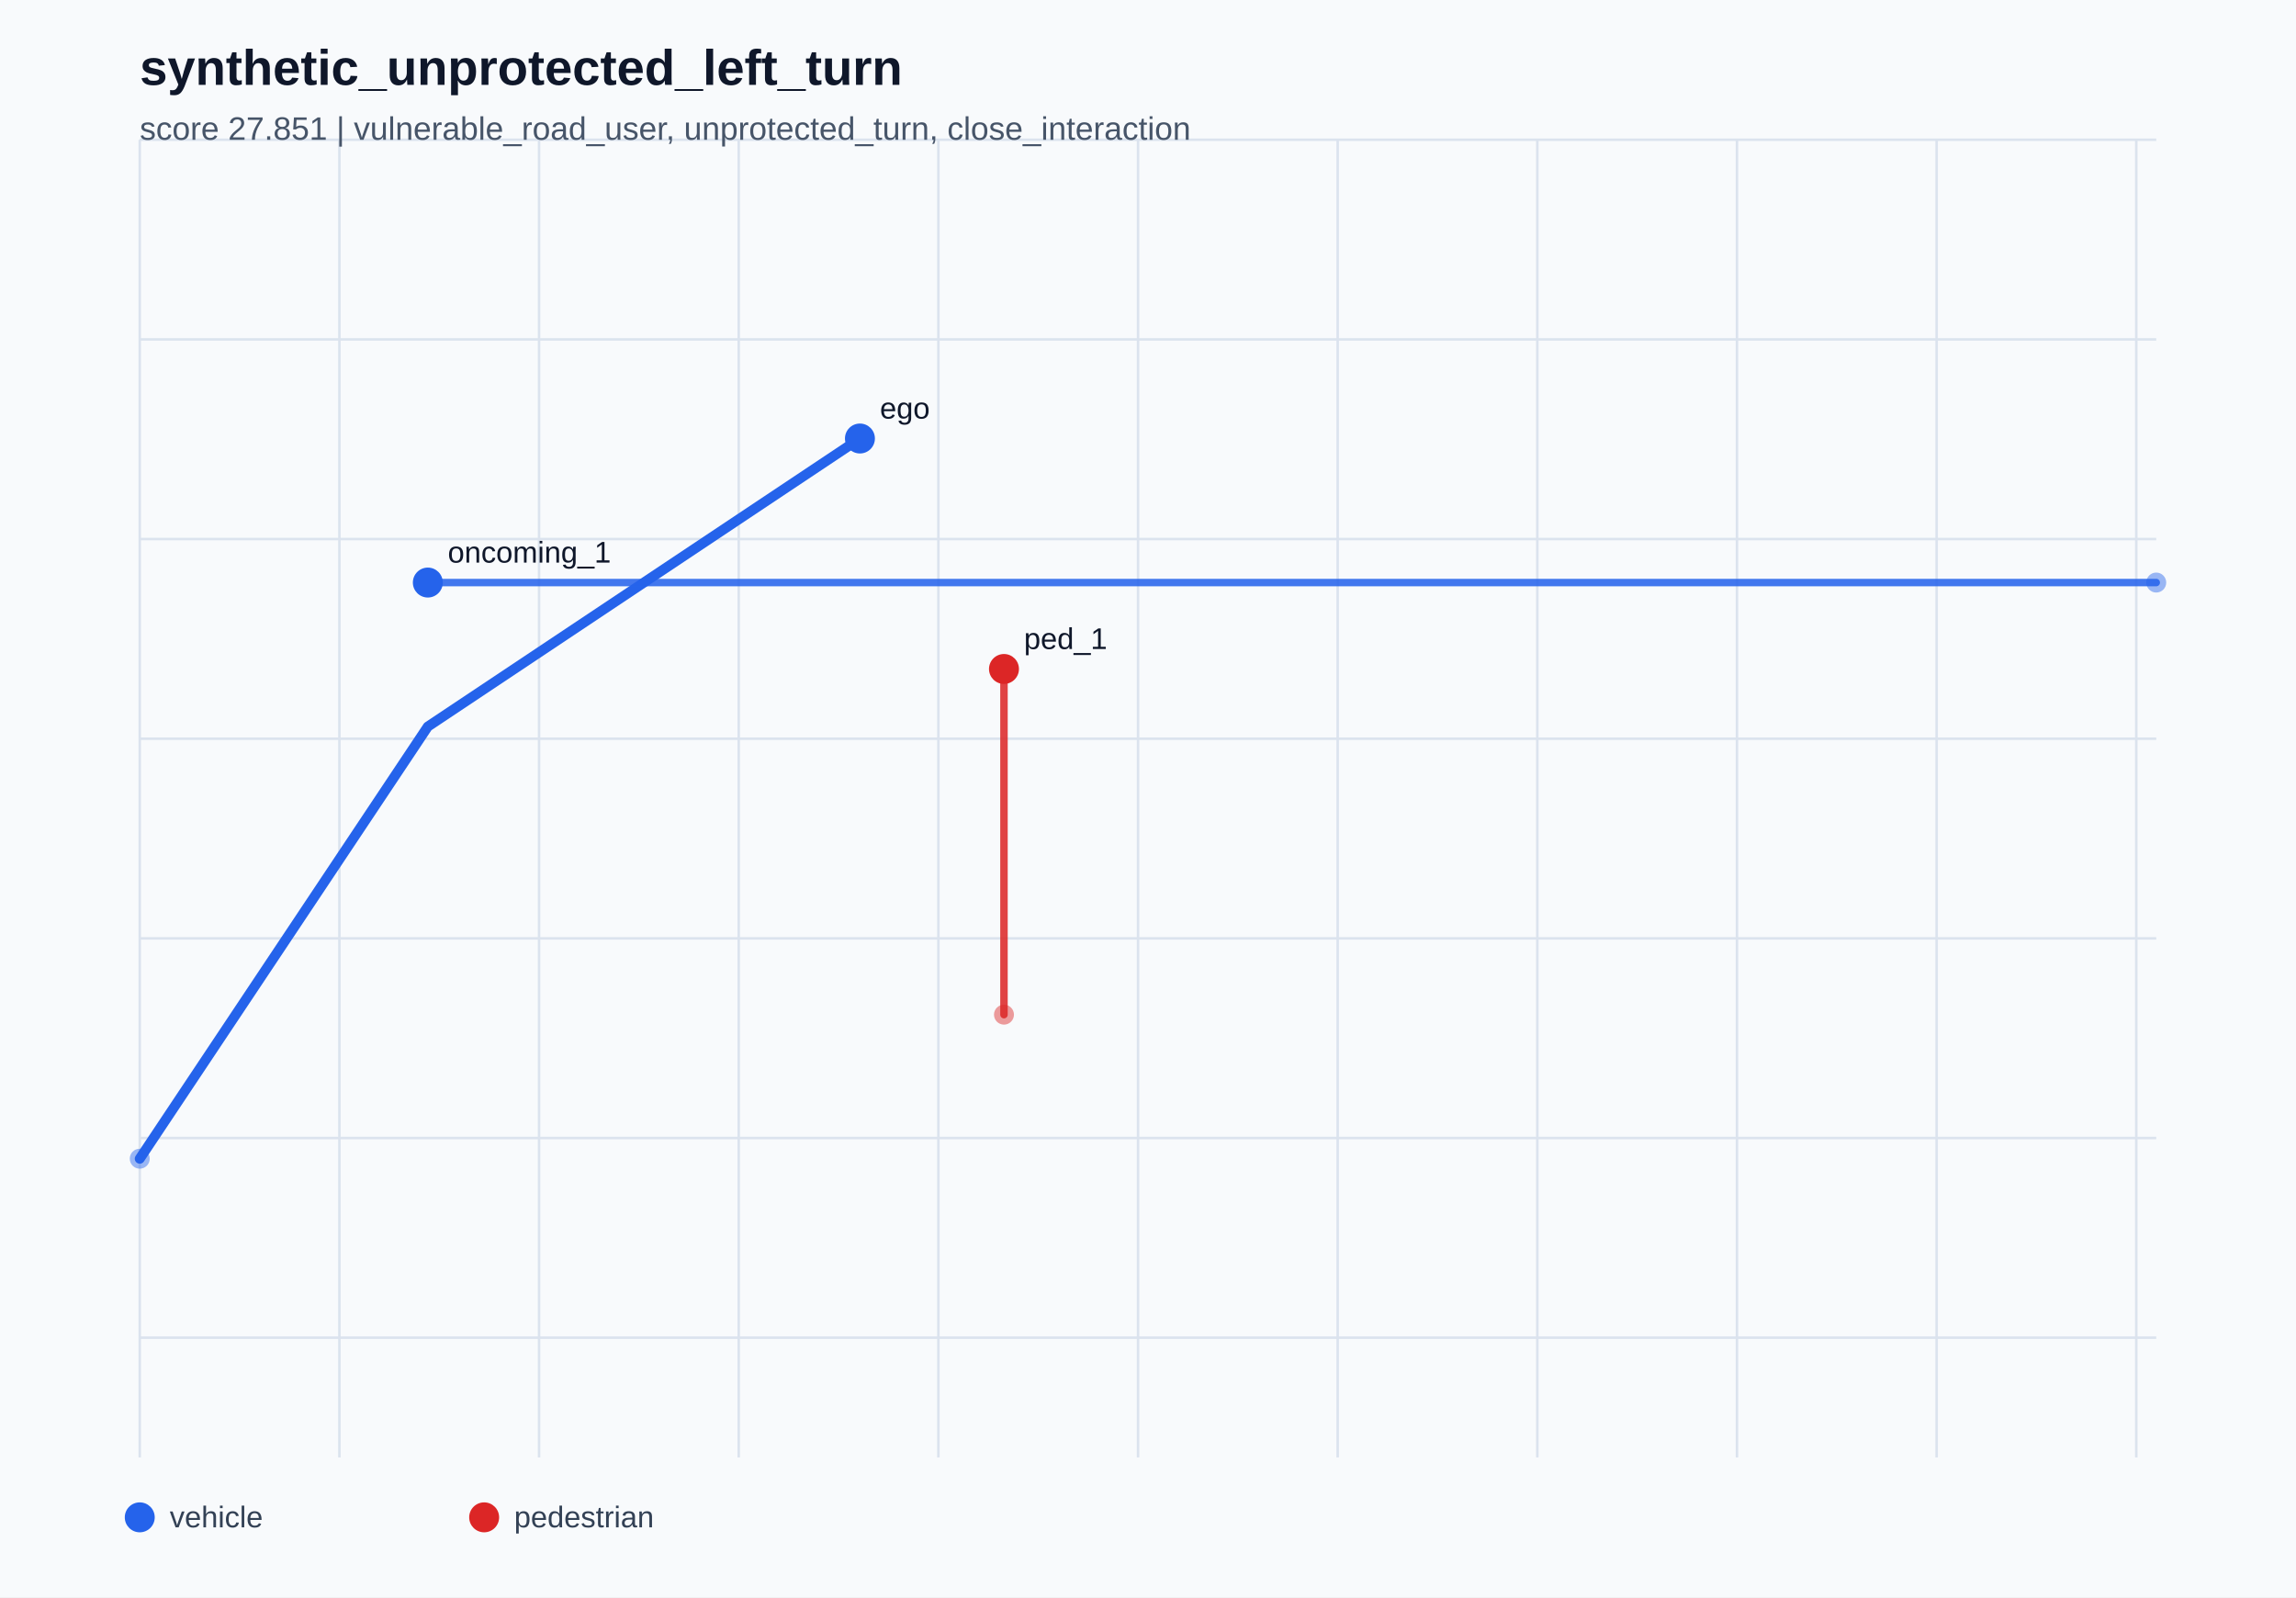
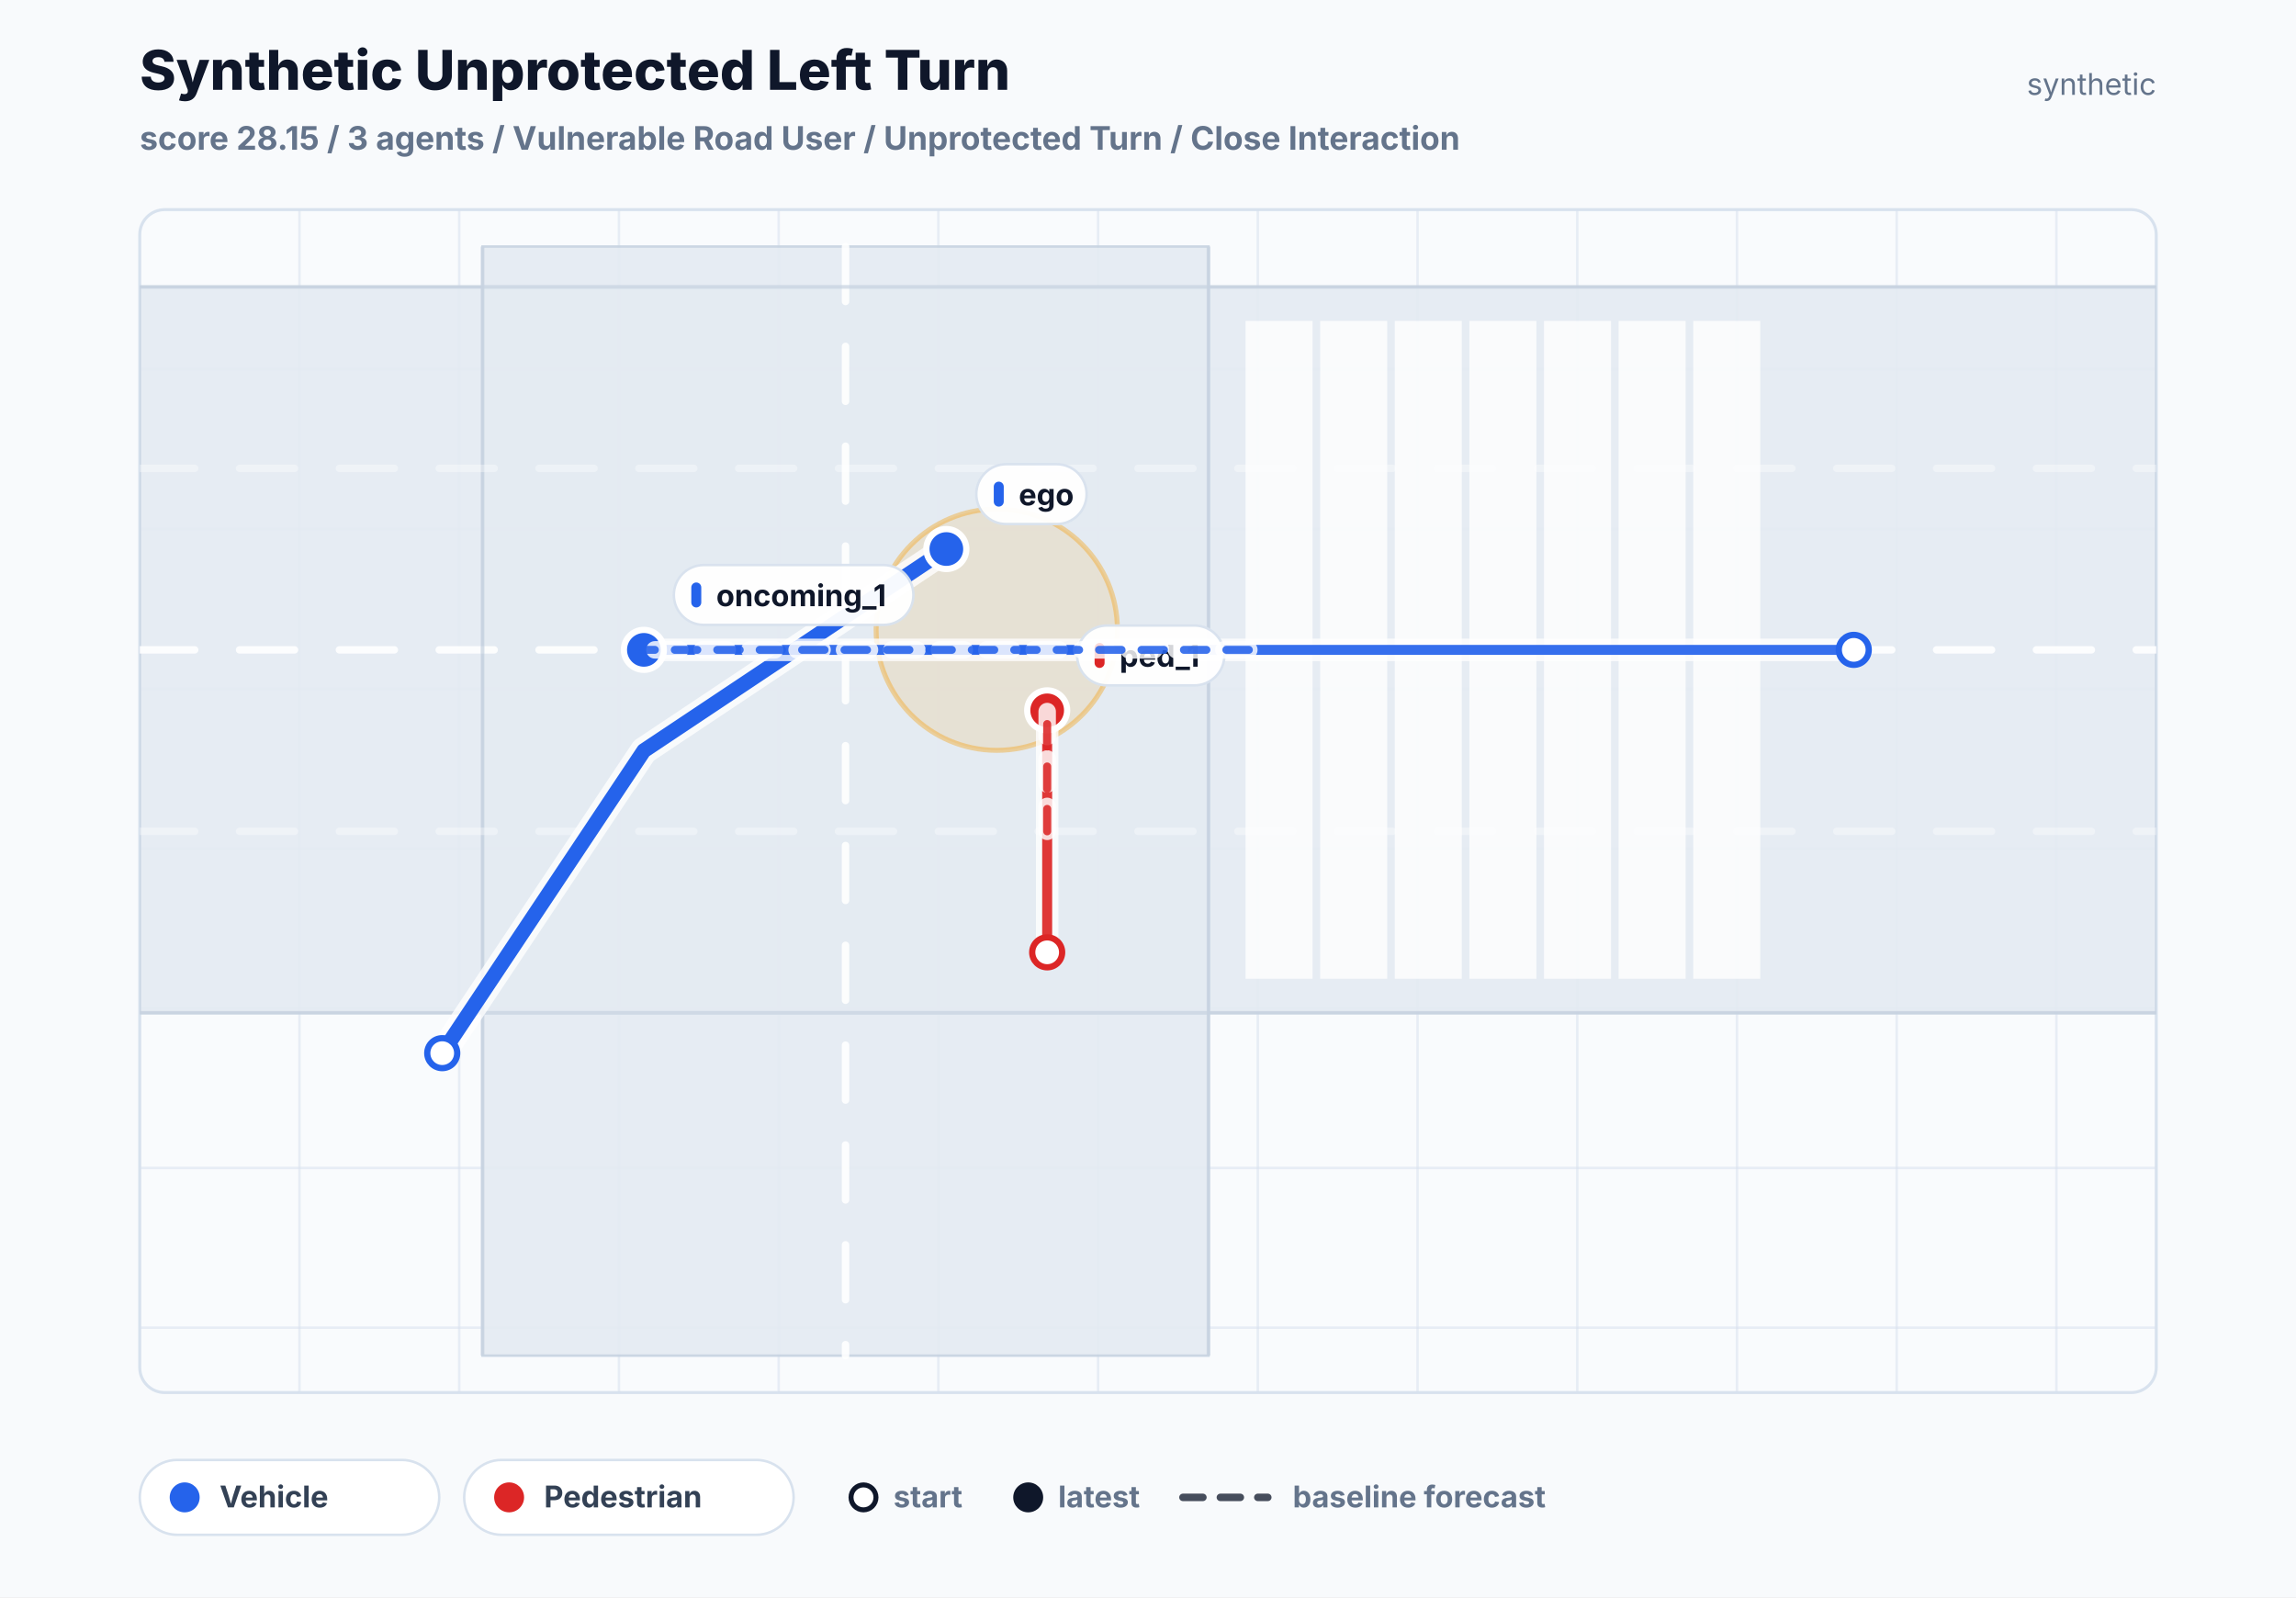
<svg xmlns="http://www.w3.org/2000/svg" width="920" height="640" viewBox="0 0 920 640" role="img">
+   <defs>
+     <clipPath id="scenario-plot-clip">
+       <rect x="56" y="84" width="808" height="474" rx="10" />
+     </clipPath>
+   </defs>
  <rect x="0" y="0" width="920" height="640" fill="#f8fafc" />
-   <line x1="56" y1="56" x2="56" y2="584" stroke="#dbe3ee" stroke-width="1" />
-   <line x1="136" y1="56" x2="136" y2="584" stroke="#dbe3ee" stroke-width="1" />
-   <line x1="216" y1="56" x2="216" y2="584" stroke="#dbe3ee" stroke-width="1" />
-   <line x1="296" y1="56" x2="296" y2="584" stroke="#dbe3ee" stroke-width="1" />
-   <line x1="376" y1="56" x2="376" y2="584" stroke="#dbe3ee" stroke-width="1" />
-   <line x1="456" y1="56" x2="456" y2="584" stroke="#dbe3ee" stroke-width="1" />
-   <line x1="536" y1="56" x2="536" y2="584" stroke="#dbe3ee" stroke-width="1" />
-   <line x1="616" y1="56" x2="616" y2="584" stroke="#dbe3ee" stroke-width="1" />
-   <line x1="696" y1="56" x2="696" y2="584" stroke="#dbe3ee" stroke-width="1" />
-   <line x1="776" y1="56" x2="776" y2="584" stroke="#dbe3ee" stroke-width="1" />
-   <line x1="856" y1="56" x2="856" y2="584" stroke="#dbe3ee" stroke-width="1" />
-   <line x1="56" y1="56" x2="864" y2="56" stroke="#dbe3ee" stroke-width="1" />
-   <line x1="56" y1="136" x2="864" y2="136" stroke="#dbe3ee" stroke-width="1" />
-   <line x1="56" y1="216" x2="864" y2="216" stroke="#dbe3ee" stroke-width="1" />
-   <line x1="56" y1="296" x2="864" y2="296" stroke="#dbe3ee" stroke-width="1" />
-   <line x1="56" y1="376" x2="864" y2="376" stroke="#dbe3ee" stroke-width="1" />
-   <line x1="56" y1="456" x2="864" y2="456" stroke="#dbe3ee" stroke-width="1" />
-   <line x1="56" y1="536" x2="864" y2="536" stroke="#dbe3ee" stroke-width="1" />
-   <text x="56" y="34" fill="#0f172a" font-size="20" font-family="Arial, sans-serif" font-weight="700">synthetic_unprotected_left_turn</text>
-   <text x="56" y="56" fill="#475569" font-size="13" font-family="Arial, sans-serif">score 27.851 | vulnerable_road_user, unprotected_turn, close_interaction</text>
-   <circle cx="56" cy="608" r="6" fill="#2563eb" />
-   <text x="68" y="612" fill="#334155" font-size="12" font-family="Arial, sans-serif">vehicle</text>
-   <circle cx="194" cy="608" r="6" fill="#dc2626" />
-   <text x="206" y="612" fill="#334155" font-size="12" font-family="Arial, sans-serif">pedestrian</text>
-   <polyline points="56.00,464.29 171.43,291.14 344.57,175.71" fill="none" stroke="#2563eb" stroke-width="4" stroke-linecap="round" stroke-linejoin="round" opacity="1.0" />
-   <circle cx="56.00" cy="464.29" r="4" fill="#2563eb" opacity="0.45" />
-   <circle cx="344.57" cy="175.71" r="6" fill="#2563eb" />
-   <text x="352.57" y="167.71" fill="#0f172a" font-size="12" font-family="Arial, sans-serif">ego</text>
-   <polyline points="864.00,233.43 517.71,233.43 171.43,233.43" fill="none" stroke="#2563eb" stroke-width="3" stroke-linecap="round" stroke-linejoin="round" opacity="0.86" />
-   <circle cx="864.00" cy="233.43" r="4" fill="#2563eb" opacity="0.45" />
-   <circle cx="171.43" cy="233.43" r="6" fill="#2563eb" />
-   <text x="179.43" y="225.43" fill="#0f172a" font-size="12" font-family="Arial, sans-serif">oncoming_1</text>
-   <polyline points="402.29,406.57 402.29,337.31 402.29,268.06" fill="none" stroke="#dc2626" stroke-width="3" stroke-linecap="round" stroke-linejoin="round" opacity="0.86" />
-   <circle cx="402.29" cy="406.57" r="4" fill="#dc2626" opacity="0.45" />
-   <circle cx="402.29" cy="268.06" r="6" fill="#dc2626" />
-   <text x="410.29" y="260.06" fill="#0f172a" font-size="12" font-family="Arial, sans-serif">ped_1</text>
+   <text x="56" y="36" fill="#0f172a" font-size="22" font-family="Inter, Arial, sans-serif" font-weight="800">Synthetic Unprotected Left Turn</text>
+   <text x="56" y="60" fill="#64748b" font-size="13" font-family="Inter, Arial, sans-serif" font-weight="650">score 28.15 / 3 agents / Vulnerable Road User / Unprotected Turn / Close Interaction</text>
+   <text x="864" y="38" fill="#64748b" font-size="12" font-family="Inter, Arial, sans-serif" text-anchor="end">synthetic</text>
+   <rect x="56" y="84" width="808" height="474" rx="10" fill="#f9fbfd" stroke="#d8e2ee" stroke-width="1.2" />
+   <g clip-path="url(#scenario-plot-clip)">
+     <line x1="120" y1="84" x2="120" y2="558" stroke="#d7e1ee" stroke-width="1" opacity="0.52" />
+     <line x1="184" y1="84" x2="184" y2="558" stroke="#d7e1ee" stroke-width="1" opacity="0.52" />
+     <line x1="248" y1="84" x2="248" y2="558" stroke="#d7e1ee" stroke-width="1" opacity="0.52" />
+     <line x1="312" y1="84" x2="312" y2="558" stroke="#d7e1ee" stroke-width="1" opacity="0.52" />
+     <line x1="376" y1="84" x2="376" y2="558" stroke="#d7e1ee" stroke-width="1" opacity="0.52" />
+     <line x1="440" y1="84" x2="440" y2="558" stroke="#d7e1ee" stroke-width="1" opacity="0.52" />
+     <line x1="504" y1="84" x2="504" y2="558" stroke="#d7e1ee" stroke-width="1" opacity="0.52" />
+     <line x1="568" y1="84" x2="568" y2="558" stroke="#d7e1ee" stroke-width="1" opacity="0.52" />
+     <line x1="632" y1="84" x2="632" y2="558" stroke="#d7e1ee" stroke-width="1" opacity="0.52" />
+     <line x1="696" y1="84" x2="696" y2="558" stroke="#d7e1ee" stroke-width="1" opacity="0.52" />
+     <line x1="760" y1="84" x2="760" y2="558" stroke="#d7e1ee" stroke-width="1" opacity="0.52" />
+     <line x1="824" y1="84" x2="824" y2="558" stroke="#d7e1ee" stroke-width="1" opacity="0.52" />
+     <line x1="56" y1="148" x2="864" y2="148" stroke="#d7e1ee" stroke-width="1" opacity="0.52" />
+     <line x1="56" y1="212" x2="864" y2="212" stroke="#d7e1ee" stroke-width="1" opacity="0.52" />
+     <line x1="56" y1="276" x2="864" y2="276" stroke="#d7e1ee" stroke-width="1" opacity="0.52" />
+     <line x1="56" y1="340" x2="864" y2="340" stroke="#d7e1ee" stroke-width="1" opacity="0.52" />
+     <line x1="56" y1="404" x2="864" y2="404" stroke="#d7e1ee" stroke-width="1" opacity="0.52" />
+     <line x1="56" y1="468" x2="864" y2="468" stroke="#d7e1ee" stroke-width="1" opacity="0.52" />
+     <line x1="56" y1="532" x2="864" y2="532" stroke="#d7e1ee" stroke-width="1" opacity="0.52" />
+     <rect x="56.00" y="114.96" width="808.00" height="290.88" fill="#e4eaf2" stroke="#c7d3e1" stroke-width="1" opacity="0.92" />
+     <rect x="193.36" y="98.80" width="290.88" height="444.40" fill="#e4eaf2" stroke="#c7d3e1" stroke-width="1" opacity="0.92" />
+     <line x1="56.00" y1="260.40" x2="864.00" y2="260.40" stroke="#ffffff" stroke-width="3" stroke-linecap="round" stroke-dasharray="22 18" opacity="0.88" />
+     <line x1="338.80" y1="98.80" x2="338.80" y2="543.20" stroke="#ffffff" stroke-width="3" stroke-linecap="round" stroke-dasharray="22 18" opacity="0.88" />
+     <line x1="56.00" y1="114.96" x2="864.00" y2="114.96" stroke="#c7d3e1" stroke-width="1.5" opacity="0.72" />
+     <line x1="56.00" y1="405.84" x2="864.00" y2="405.84" stroke="#c7d3e1" stroke-width="1.5" opacity="0.72" />
+     <line x1="193.36" y1="98.80" x2="193.36" y2="543.20" stroke="#c7d3e1" stroke-width="1.5" opacity="0.72" />
+     <line x1="484.24" y1="98.80" x2="484.24" y2="543.20" stroke="#c7d3e1" stroke-width="1.5" opacity="0.72" />
+     <line x1="56.00" y1="187.68" x2="864.00" y2="187.68" stroke="#ffffff" stroke-width="3" stroke-linecap="round" stroke-dasharray="22 18" opacity="0.35" />
+     <line x1="56.00" y1="333.12" x2="864.00" y2="333.12" stroke="#ffffff" stroke-width="3" stroke-linecap="round" stroke-dasharray="22 18" opacity="0.35" />
+     <rect x="499.59" y="129.10" width="25.86" height="262.60" fill="#ffffff" stroke="#ffffff" stroke-width="1" opacity="0.78" />
+     <rect x="529.49" y="129.10" width="25.86" height="262.60" fill="#ffffff" stroke="#ffffff" stroke-width="1" opacity="0.78" />
+     <rect x="559.38" y="129.10" width="25.86" height="262.60" fill="#ffffff" stroke="#ffffff" stroke-width="1" opacity="0.78" />
+     <rect x="589.28" y="129.10" width="25.86" height="262.60" fill="#ffffff" stroke="#ffffff" stroke-width="1" opacity="0.78" />
+     <rect x="619.18" y="129.10" width="25.86" height="262.60" fill="#ffffff" stroke="#ffffff" stroke-width="1" opacity="0.78" />
+     <rect x="649.07" y="129.10" width="25.86" height="262.60" fill="#ffffff" stroke="#ffffff" stroke-width="1" opacity="0.78" />
+     <rect x="678.97" y="129.10" width="25.86" height="262.60" fill="#ffffff" stroke="#ffffff" stroke-width="1" opacity="0.78" />
+     <circle cx="399.40" cy="252.32" r="48.34" fill="#f59e0b" opacity="0.13" />
+     <circle cx="399.40" cy="252.32" r="48.34" fill="none" stroke="#f59e0b" stroke-width="2" opacity="0.38" />
+     <g class="track track-vehicle">
+       <polyline points="177.20,422.00 258.00,300.80 379.20,220.00" fill="none" stroke="#ffffff" stroke-width="11" stroke-linecap="round" stroke-linejoin="round" opacity="0.78" />
+       <polyline points="177.20,422.00 258.00,300.80 379.20,220.00" fill="none" stroke="#2563eb" stroke-width="6" stroke-linecap="round" stroke-linejoin="round" opacity="1.0" />
+       <circle cx="177.20" cy="422.00" r="6" fill="#ffffff" stroke="#2563eb" stroke-width="2.5" />
+       <circle cx="379.20" cy="220.00" r="8" fill="#2563eb" stroke="#ffffff" stroke-width="2.5" />
+       <rect x="391.20" y="186.00" width="44.20" height="24.00" rx="12" fill="#ffffff" stroke="#d8e2ee" opacity="0.96" />
+       <rect x="398.20" y="193.00" width="4" height="10" rx="2" fill="#2563eb" />
+       <text x="408.20" y="202.50" fill="#0f172a" font-size="12" font-family="Inter, Arial, sans-serif" font-weight="750">ego</text>
+     </g>
+     <g class="track track-vehicle">
+       <polyline points="742.80,260.40 500.40,260.40 258.00,260.40" fill="none" stroke="#ffffff" stroke-width="9" stroke-linecap="round" stroke-linejoin="round" opacity="0.78" />
+       <polyline points="742.80,260.40 500.40,260.40 258.00,260.40" fill="none" stroke="#2563eb" stroke-width="4" stroke-linecap="round" stroke-linejoin="round" opacity="0.92" />
+       <circle cx="742.80" cy="260.40" r="6" fill="#ffffff" stroke="#2563eb" stroke-width="2.5" />
+       <circle cx="258.00" cy="260.40" r="8" fill="#2563eb" stroke="#ffffff" stroke-width="2.5" />
+       <rect x="270.00" y="226.40" width="96.00" height="24.00" rx="12" fill="#ffffff" stroke="#d8e2ee" opacity="0.96" />
+       <rect x="277.00" y="233.40" width="4" height="10" rx="2" fill="#2563eb" />
+       <text x="287.00" y="242.90" fill="#0f172a" font-size="12" font-family="Inter, Arial, sans-serif" font-weight="750">oncoming_1</text>
+     </g>
+     <g class="track track-pedestrian">
+       <polyline points="419.60,381.60 419.60,333.12 419.60,284.64" fill="none" stroke="#ffffff" stroke-width="9" stroke-linecap="round" stroke-linejoin="round" opacity="0.78" />
+       <polyline points="419.60,381.60 419.60,333.12 419.60,284.64" fill="none" stroke="#dc2626" stroke-width="4" stroke-linecap="round" stroke-linejoin="round" opacity="0.92" />
+       <circle cx="419.60" cy="381.60" r="6" fill="#ffffff" stroke="#dc2626" stroke-width="2.5" />
+       <circle cx="419.60" cy="284.64" r="8" fill="#dc2626" stroke="#ffffff" stroke-width="2.5" />
+       <rect x="431.60" y="250.64" width="59.00" height="24.00" rx="12" fill="#ffffff" stroke="#d8e2ee" opacity="0.96" />
+       <rect x="438.60" y="257.64" width="4" height="10" rx="2" fill="#dc2626" />
+       <text x="448.60" y="267.14" fill="#0f172a" font-size="12" font-family="Inter, Arial, sans-serif" font-weight="750">ped_1</text>
+     </g>
+     <g class="baseline-prediction prediction-vehicle">
+       <polyline points="500.40,260.40 258.00,260.40" fill="none" stroke="#ffffff" stroke-width="7" stroke-linecap="round" stroke-linejoin="round" stroke-dasharray="10 9" opacity="0.82" />
+       <polyline points="500.40,260.40 258.00,260.40" fill="none" stroke="#2563eb" stroke-width="3.2" stroke-linecap="round" stroke-linejoin="round" stroke-dasharray="9 8" opacity="0.88" />
+     </g>
+     <g class="baseline-prediction prediction-pedestrian">
+       <polyline points="419.60,333.12 419.60,284.64" fill="none" stroke="#ffffff" stroke-width="7" stroke-linecap="round" stroke-linejoin="round" stroke-dasharray="10 9" opacity="0.82" />
+       <polyline points="419.60,333.12 419.60,284.64" fill="none" stroke="#dc2626" stroke-width="3.2" stroke-linecap="round" stroke-linejoin="round" stroke-dasharray="9 8" opacity="0.88" />
+     </g>
+   </g>
+   <rect x="56" y="585" width="120" height="30" rx="15" fill="#ffffff" stroke="#d8e2ee" />
+   <circle cx="74" cy="600" r="6" fill="#2563eb" />
+   <text x="88" y="604" fill="#334155" font-size="12" font-family="Inter, Arial, sans-serif" font-weight="700">Vehicle</text>
+   <rect x="186" y="585" width="132" height="30" rx="15" fill="#ffffff" stroke="#d8e2ee" />
+   <circle cx="204" cy="600" r="6" fill="#dc2626" />
+   <text x="218" y="604" fill="#334155" font-size="12" font-family="Inter, Arial, sans-serif" font-weight="700">Pedestrian</text>
+   <circle cx="346" cy="600" r="5" fill="#ffffff" stroke="#0f172a" stroke-width="2" />
+   <circle cx="412" cy="600" r="6" fill="#0f172a" />
+   <text x="358" y="604" fill="#64748b" font-size="12" font-family="Inter, Arial, sans-serif" font-weight="700">start</text>
+   <text x="424" y="604" fill="#64748b" font-size="12" font-family="Inter, Arial, sans-serif" font-weight="700">latest</text>
+   <line x1="474" y1="600" x2="508" y2="600" stroke="#0f172a" stroke-width="3" stroke-linecap="round" stroke-dasharray="8 7" opacity="0.76" />
+   <text x="518" y="604" fill="#64748b" font-size="12" font-family="Inter, Arial, sans-serif" font-weight="700">baseline forecast</text>
</svg>
